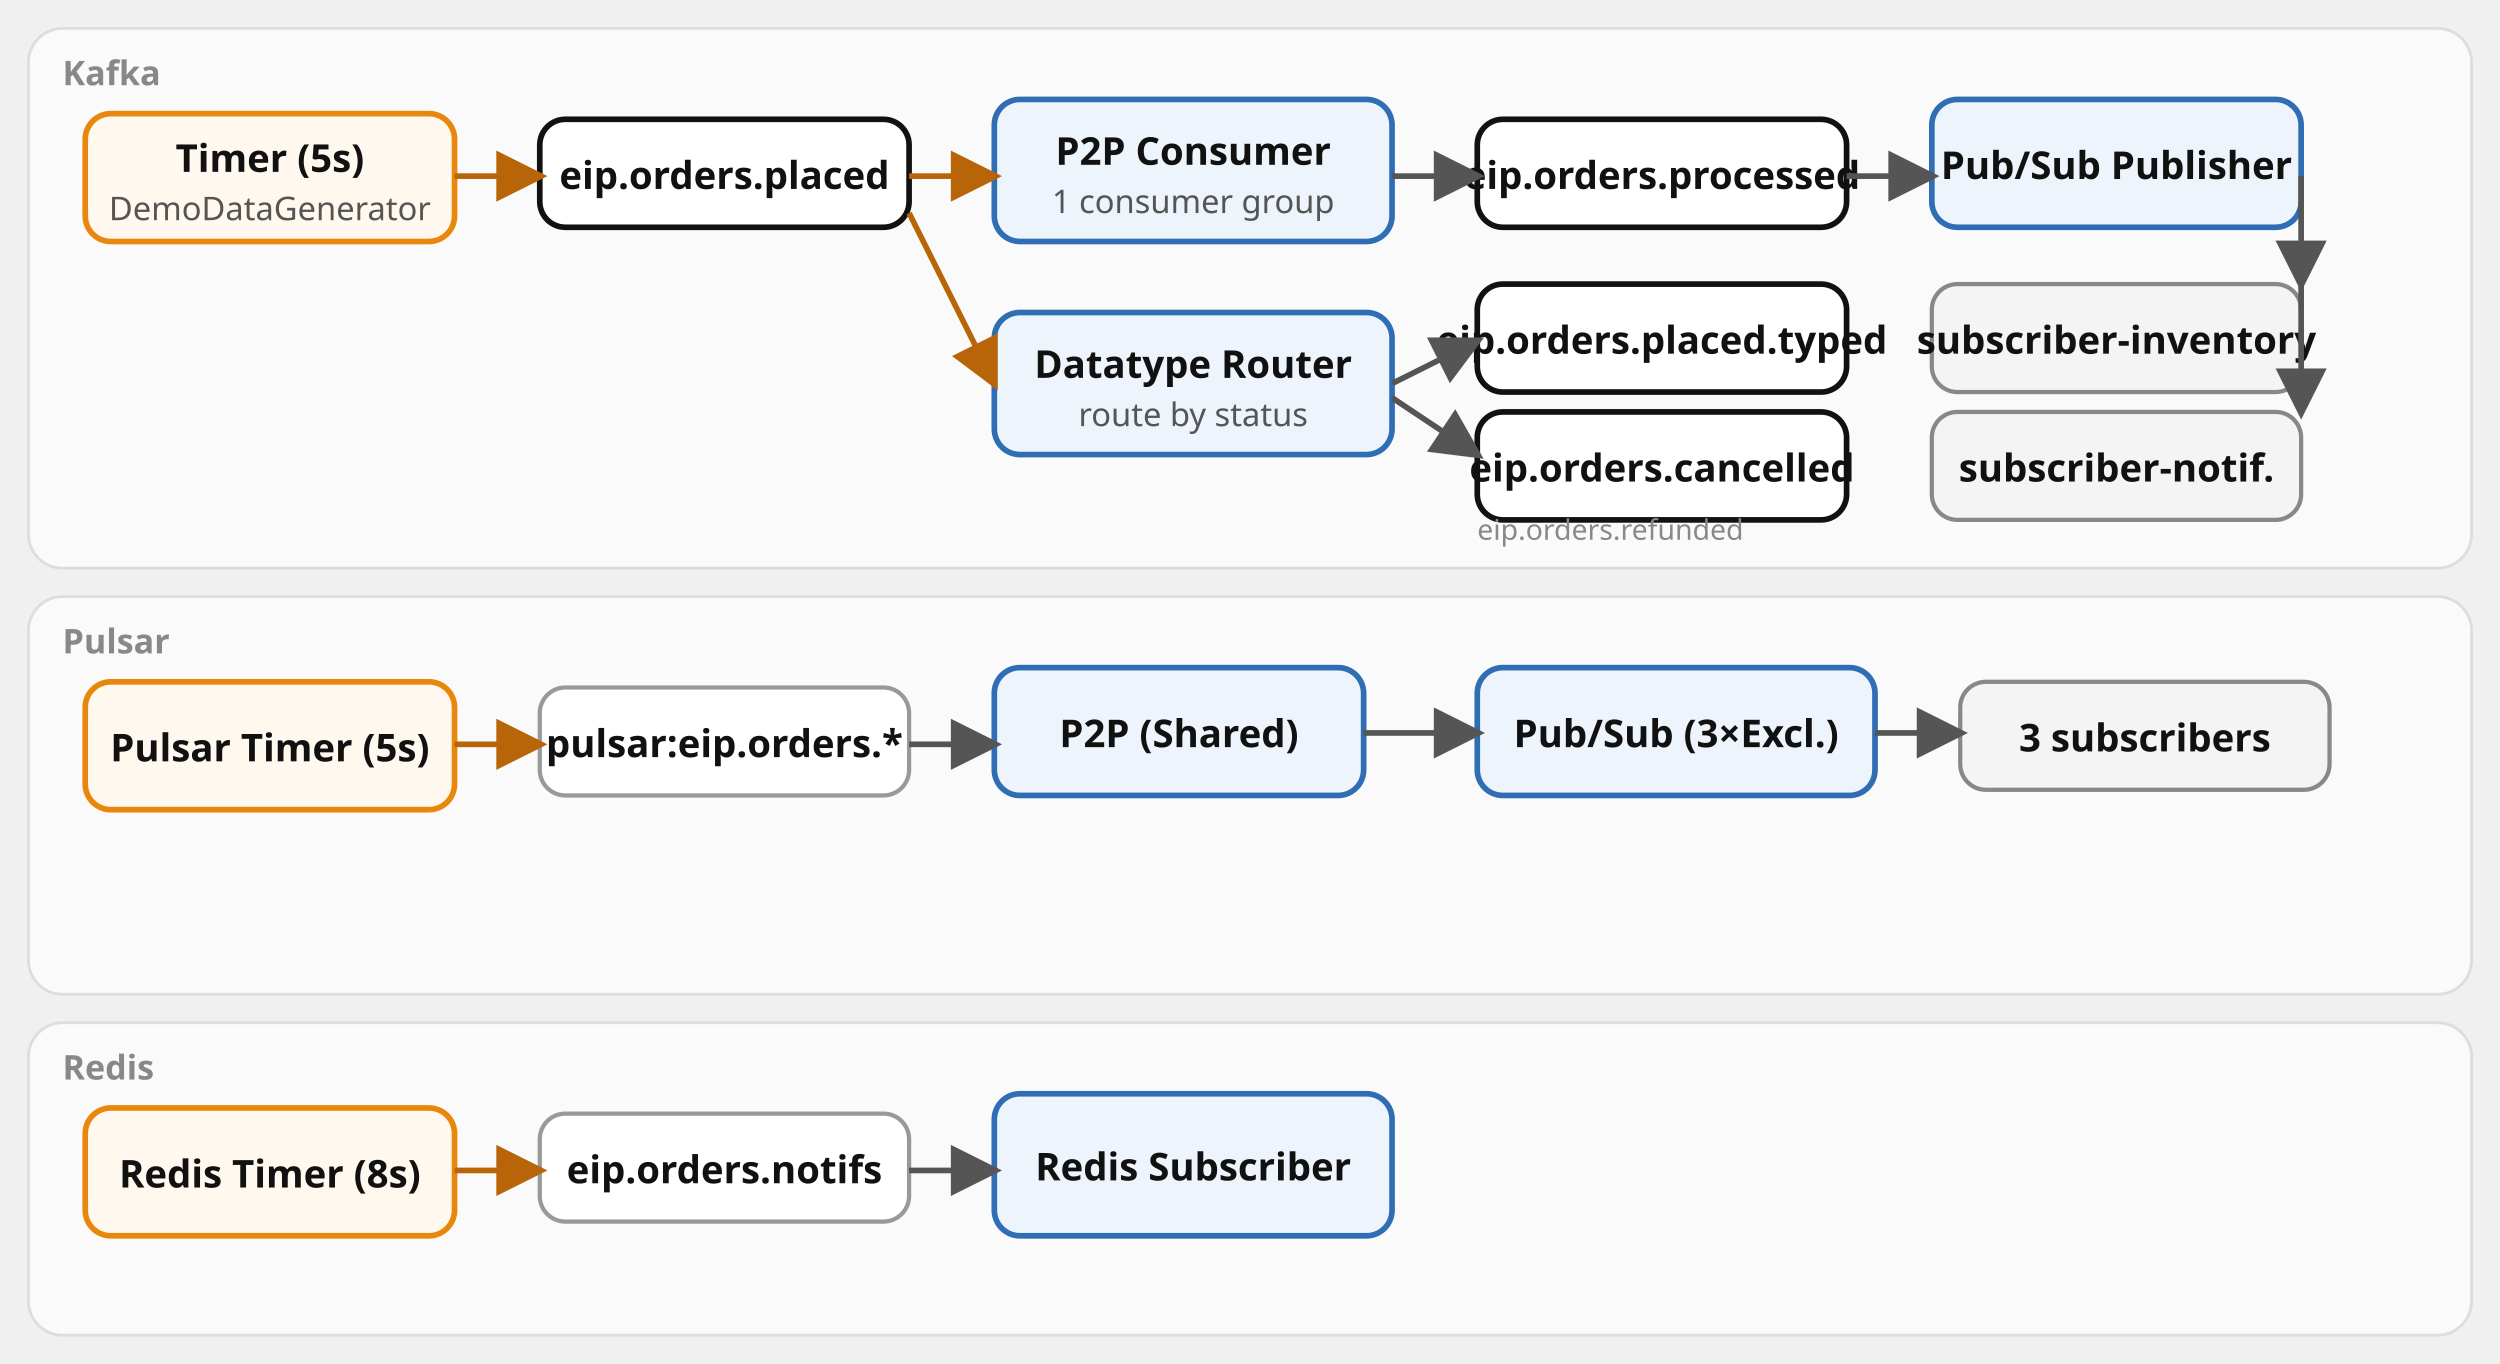
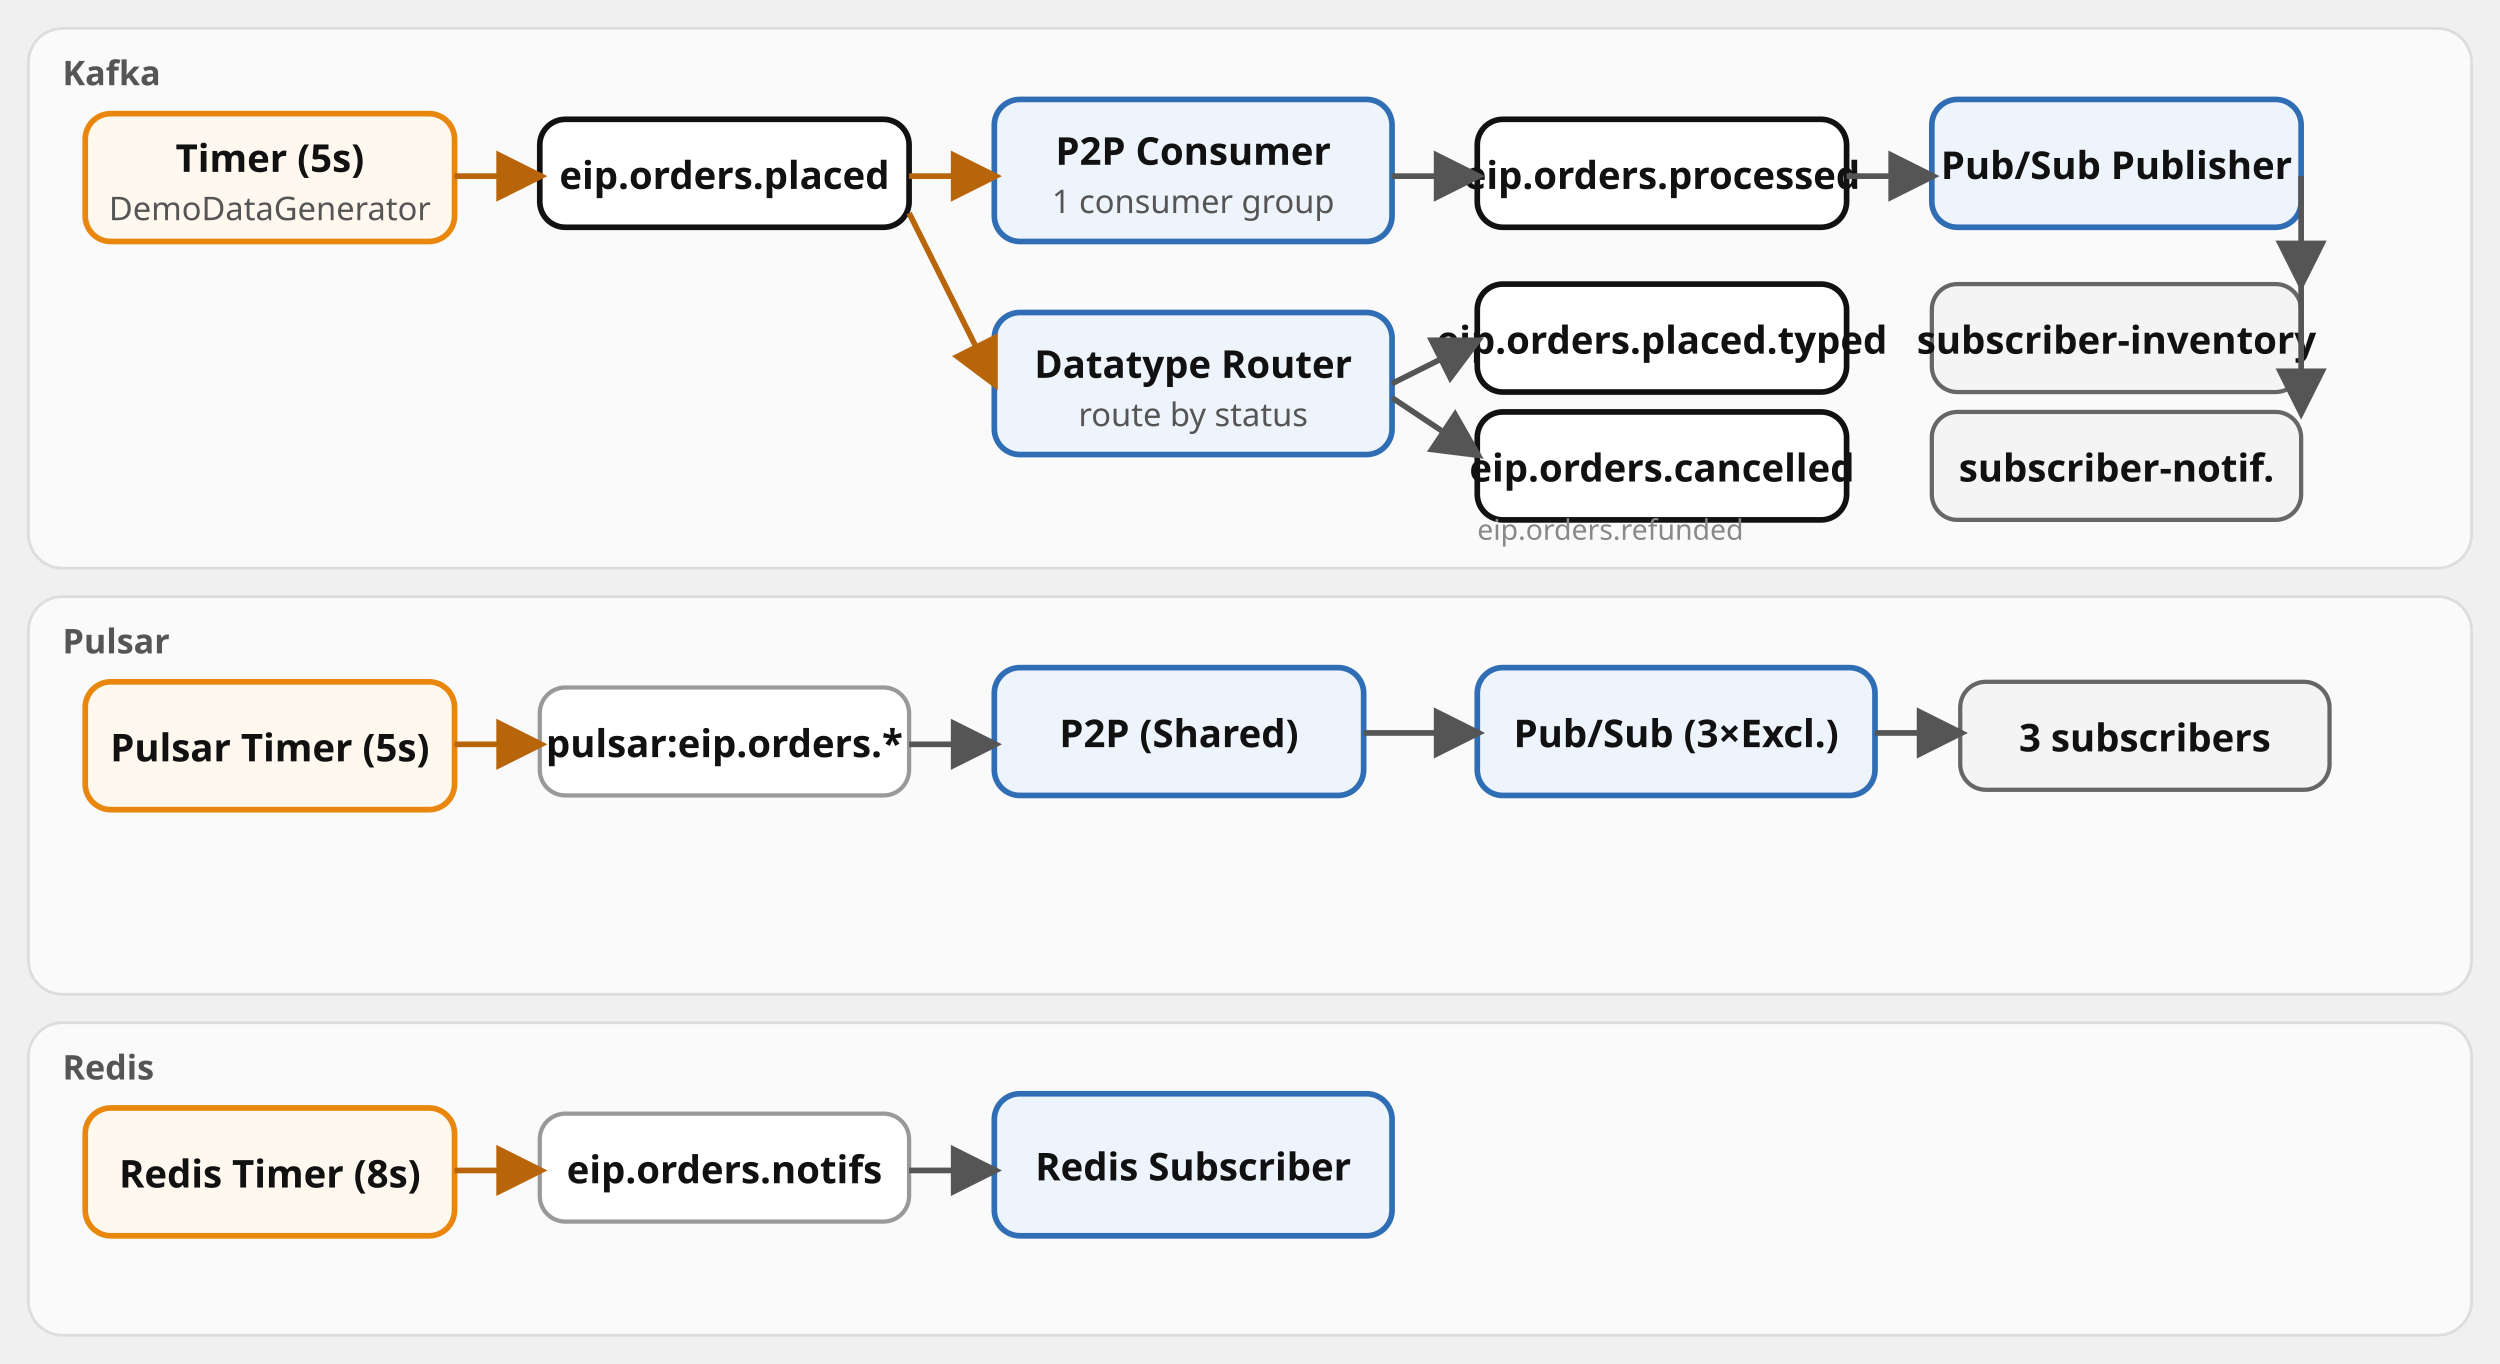
<svg xmlns="http://www.w3.org/2000/svg" viewBox="0 0 880 480" font-family="'Red Hat Text', system-ui, sans-serif" role="img">
  <defs>
    <marker id="a" viewBox="0 0 10 10" refX="8.5" refY="5" markerWidth="9" markerHeight="9" orient="auto-start-reverse">
      <path d="M0,0 L10,5 L0,10 z" fill="#555" />
    </marker>
    <marker id="am" viewBox="0 0 10 10" refX="8.5" refY="5" markerWidth="9" markerHeight="9" orient="auto-start-reverse">
      <path d="M0,0 L10,5 L0,10 z" fill="#b8650a" />
    </marker>
  </defs>
  <rect x="10" y="10" width="860" height="190" rx="12" fill="#fafafa" stroke="#ddd" />
-   <text x="22" y="30" font-size="12" font-weight="700" fill="#888">Kafka</text>
+   <text x="22" y="30" font-size="12" font-weight="700" fill="#555555">Kafka</text>
  <rect x="10" y="210" width="860" height="140" rx="12" fill="#fafafa" stroke="#ddd" />
-   <text x="22" y="230" font-size="12" font-weight="700" fill="#888">Pulsar</text>
+   <text x="22" y="230" font-size="12" font-weight="700" fill="#555555">Pulsar</text>
  <rect x="10" y="360" width="860" height="110" rx="12" fill="#fafafa" stroke="#ddd" />
-   <text x="22" y="380" font-size="12" font-weight="700" fill="#888">Redis</text>
+   <text x="22" y="380" font-size="12" font-weight="700" fill="#555555">Redis</text>
  <rect x="30" y="40" width="130" height="45" rx="9" fill="#fff8ef" stroke="#e8870c" stroke-width="2" />
  <text x="95.0" y="60.5" font-size="13.5" font-weight="700" fill="#111111" text-anchor="middle">Timer (5s)</text>
  <text x="95.0" y="77.5" font-size="11.5" fill="#555555" text-anchor="middle">DemoDataGenerator</text>
  <rect x="190" y="42" width="130" height="38" rx="9" fill="#ffffff" stroke="#111111" stroke-width="2" />
  <text x="255.0" y="66.5" font-size="13.5" font-weight="700" fill="#111111" text-anchor="middle">eip.orders.placed</text>
  <rect x="350" y="35" width="140" height="50" rx="9" fill="#eef4fb" stroke="#2f6db5" stroke-width="2" />
  <text x="420.0" y="58.0" font-size="13.5" font-weight="700" fill="#111111" text-anchor="middle">P2P Consumer</text>
  <text x="420.0" y="75.0" font-size="11.5" fill="#555555" text-anchor="middle">1 consumer group</text>
  <rect x="520" y="42" width="130" height="38" rx="9" fill="#ffffff" stroke="#111111" stroke-width="2" />
  <text x="585.0" y="66.5" font-size="13.5" font-weight="700" fill="#111111" text-anchor="middle">eip.orders.processed</text>
  <rect x="350" y="110" width="140" height="50" rx="9" fill="#eef4fb" stroke="#2f6db5" stroke-width="2" />
  <text x="420.0" y="133.0" font-size="13.5" font-weight="700" fill="#111111" text-anchor="middle">Datatype Router</text>
  <text x="420.0" y="150.0" font-size="11.5" fill="#555555" text-anchor="middle">route by status</text>
  <rect x="520" y="100" width="130" height="38" rx="9" fill="#ffffff" stroke="#111111" stroke-width="2" />
  <text x="585.0" y="124.5" font-size="13.5" font-weight="700" fill="#111111" text-anchor="middle">eip.orders.placed.typed</text>
  <rect x="520" y="145" width="130" height="38" rx="9" fill="#ffffff" stroke="#111111" stroke-width="2" />
  <text x="585.0" y="169.5" font-size="13.5" font-weight="700" fill="#111111" text-anchor="middle">eip.orders.cancelled</text>
  <rect x="680" y="35" width="130" height="45" rx="9" fill="#eef4fb" stroke="#2f6db5" stroke-width="2" />
  <text x="745.0" y="63.0" font-size="13.5" font-weight="700" fill="#111111" text-anchor="middle">Pub/Sub Publisher</text>
-   <rect x="680" y="100" width="130" height="38" rx="9" fill="#f4f4f4" stroke="#888888" stroke-width="1.5" />
+   <rect x="680" y="100" width="130" height="38" rx="9" fill="#f4f4f4" stroke="#666666" stroke-width="1.5" />
  <text x="745.0" y="124.5" font-size="13.5" font-weight="700" fill="#111111" text-anchor="middle">subscriber-inventory</text>
-   <rect x="680" y="145" width="130" height="38" rx="9" fill="#f4f4f4" stroke="#888888" stroke-width="1.5" />
+   <rect x="680" y="145" width="130" height="38" rx="9" fill="#f4f4f4" stroke="#666666" stroke-width="1.5" />
  <text x="745.0" y="169.5" font-size="13.5" font-weight="700" fill="#111111" text-anchor="middle">subscriber-notif.</text>
  <rect x="30" y="240" width="130" height="45" rx="9" fill="#fff8ef" stroke="#e8870c" stroke-width="2" />
  <text x="95.0" y="268.0" font-size="13.5" font-weight="700" fill="#111111" text-anchor="middle">Pulsar Timer (5s)</text>
  <rect x="190" y="242" width="130" height="38" rx="9" fill="#ffffff" stroke="#999999" stroke-width="1.5" />
  <text x="255.0" y="266.5" font-size="13.5" font-weight="700" fill="#111111" text-anchor="middle">pulsar:eip.orders.*</text>
  <rect x="350" y="235" width="130" height="45" rx="9" fill="#eef4fb" stroke="#2f6db5" stroke-width="2" />
  <text x="415.0" y="263.0" font-size="13.5" font-weight="700" fill="#111111" text-anchor="middle">P2P (Shared)</text>
  <rect x="520" y="235" width="140" height="45" rx="9" fill="#eef4fb" stroke="#2f6db5" stroke-width="2" />
  <text x="590.0" y="263.0" font-size="13.5" font-weight="700" fill="#111111" text-anchor="middle">Pub/Sub (3×Excl.)</text>
-   <rect x="690" y="240" width="130" height="38" rx="9" fill="#f4f4f4" stroke="#888888" stroke-width="1.5" />
+   <rect x="690" y="240" width="130" height="38" rx="9" fill="#f4f4f4" stroke="#666666" stroke-width="1.5" />
  <text x="755.0" y="264.5" font-size="13.5" font-weight="700" fill="#111111" text-anchor="middle">3 subscribers</text>
  <rect x="30" y="390" width="130" height="45" rx="9" fill="#fff8ef" stroke="#e8870c" stroke-width="2" />
  <text x="95.0" y="418.0" font-size="13.5" font-weight="700" fill="#111111" text-anchor="middle">Redis Timer (8s)</text>
  <rect x="190" y="392" width="130" height="38" rx="9" fill="#ffffff" stroke="#999999" stroke-width="1.5" />
  <text x="255.0" y="416.5" font-size="13.5" font-weight="700" fill="#111111" text-anchor="middle">eip.orders.notifs</text>
  <rect x="350" y="385" width="140" height="50" rx="9" fill="#eef4fb" stroke="#2f6db5" stroke-width="2" />
  <text x="420.0" y="415.5" font-size="13.5" font-weight="700" fill="#111111" text-anchor="middle">Redis Subscriber</text>
  <path d="M160,62 L190,62" fill="none" stroke="#b8650a" stroke-width="2" marker-end="url(#am)" />
  <path d="M320,62 L350,62" fill="none" stroke="#b8650a" stroke-width="2" marker-end="url(#am)" />
  <path d="M490,62 L520,62" fill="none" stroke="#555" stroke-width="2" marker-end="url(#a)" />
  <path d="M650,62 L680,62" fill="none" stroke="#555" stroke-width="2" marker-end="url(#a)" />
  <path d="M320,75 L350,135" fill="none" stroke="#b8650a" stroke-width="2" marker-end="url(#am)" />
  <path d="M490,135 L520,120" fill="none" stroke="#555" stroke-width="2" marker-end="url(#a)" />
  <path d="M490,140 L520,160" fill="none" stroke="#555" stroke-width="2" marker-end="url(#a)" />
  <path d="M810,62 L810,100" fill="none" stroke="#555" stroke-width="2" marker-end="url(#a)" />
  <path d="M810,100 L810,145" fill="none" stroke="#555" stroke-width="2" marker-end="url(#a)" />
  <path d="M160,262 L190,262" fill="none" stroke="#b8650a" stroke-width="2" marker-end="url(#am)" />
  <path d="M320,262 L350,262" fill="none" stroke="#555" stroke-width="2" marker-end="url(#a)" />
  <path d="M480,258 L520,258" fill="none" stroke="#555" stroke-width="2" marker-end="url(#a)" />
  <path d="M660,258 L690,258" fill="none" stroke="#555" stroke-width="2" marker-end="url(#a)" />
  <path d="M160,412 L190,412" fill="none" stroke="#b8650a" stroke-width="2" marker-end="url(#am)" />
  <path d="M320,412 L350,412" fill="none" stroke="#555" stroke-width="2" marker-end="url(#a)" />
  <text x="520" y="190" font-size="10" fill="#888" text-anchor="start">eip.orders.refunded</text>
</svg>
